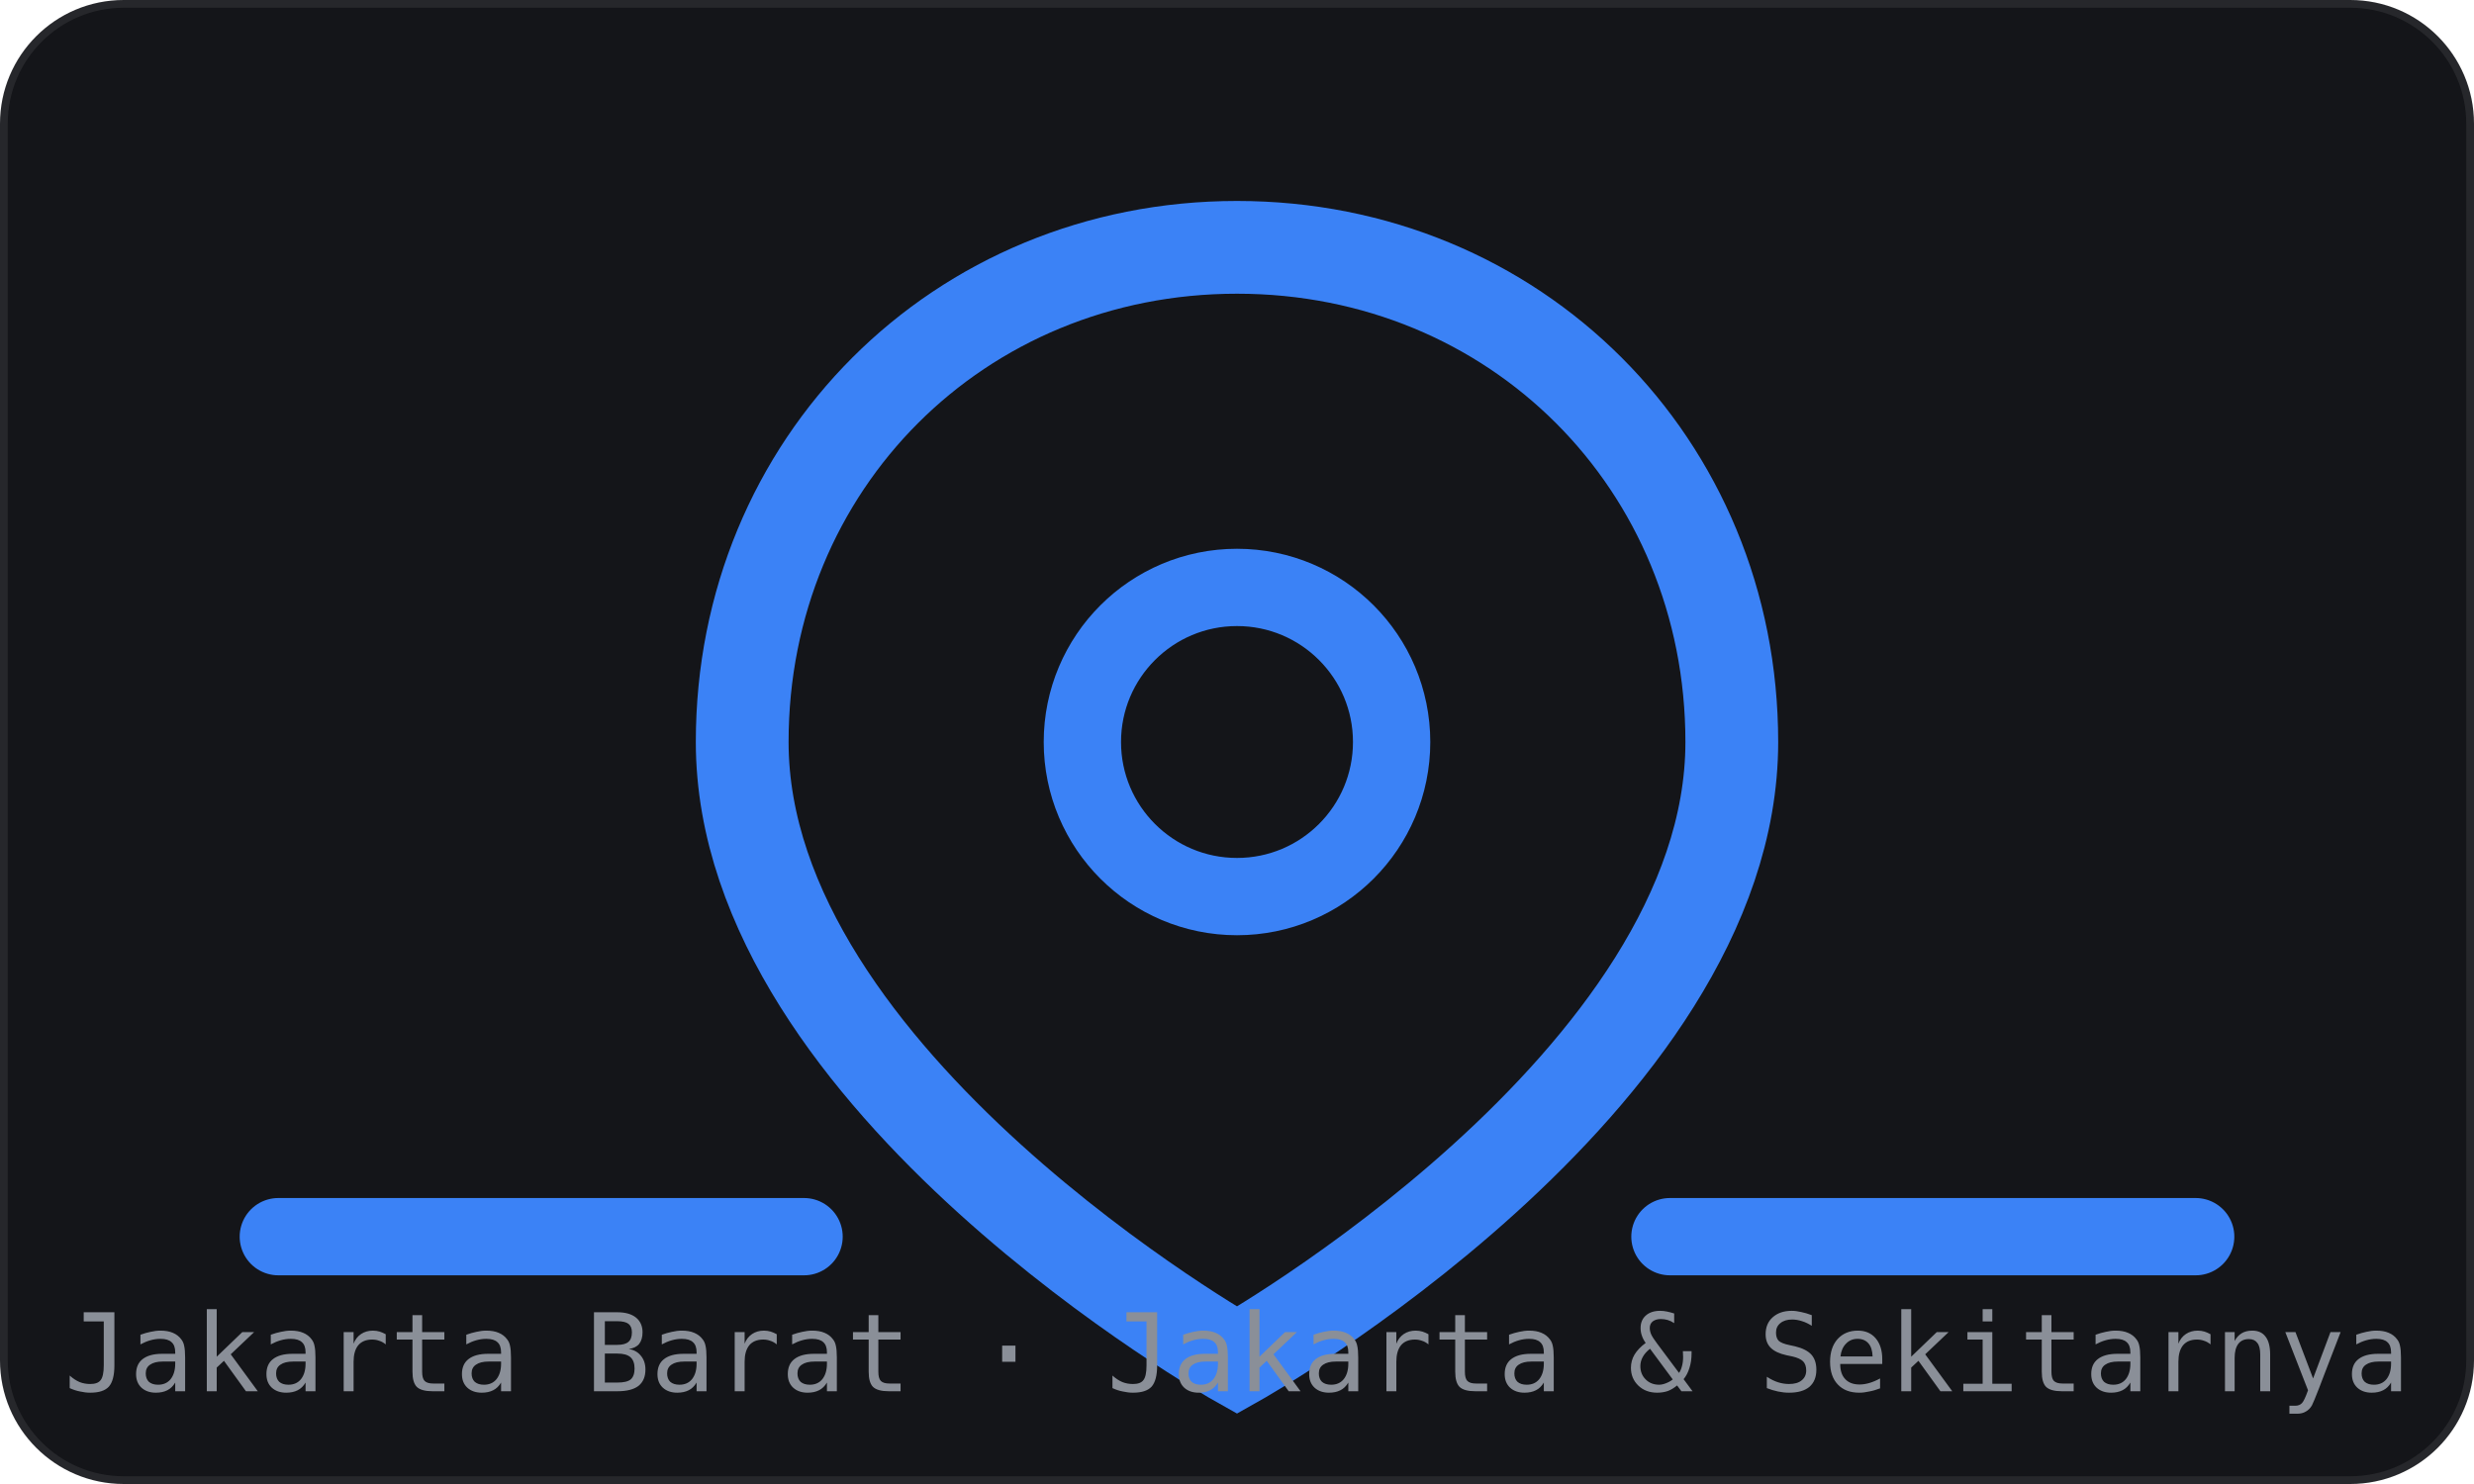
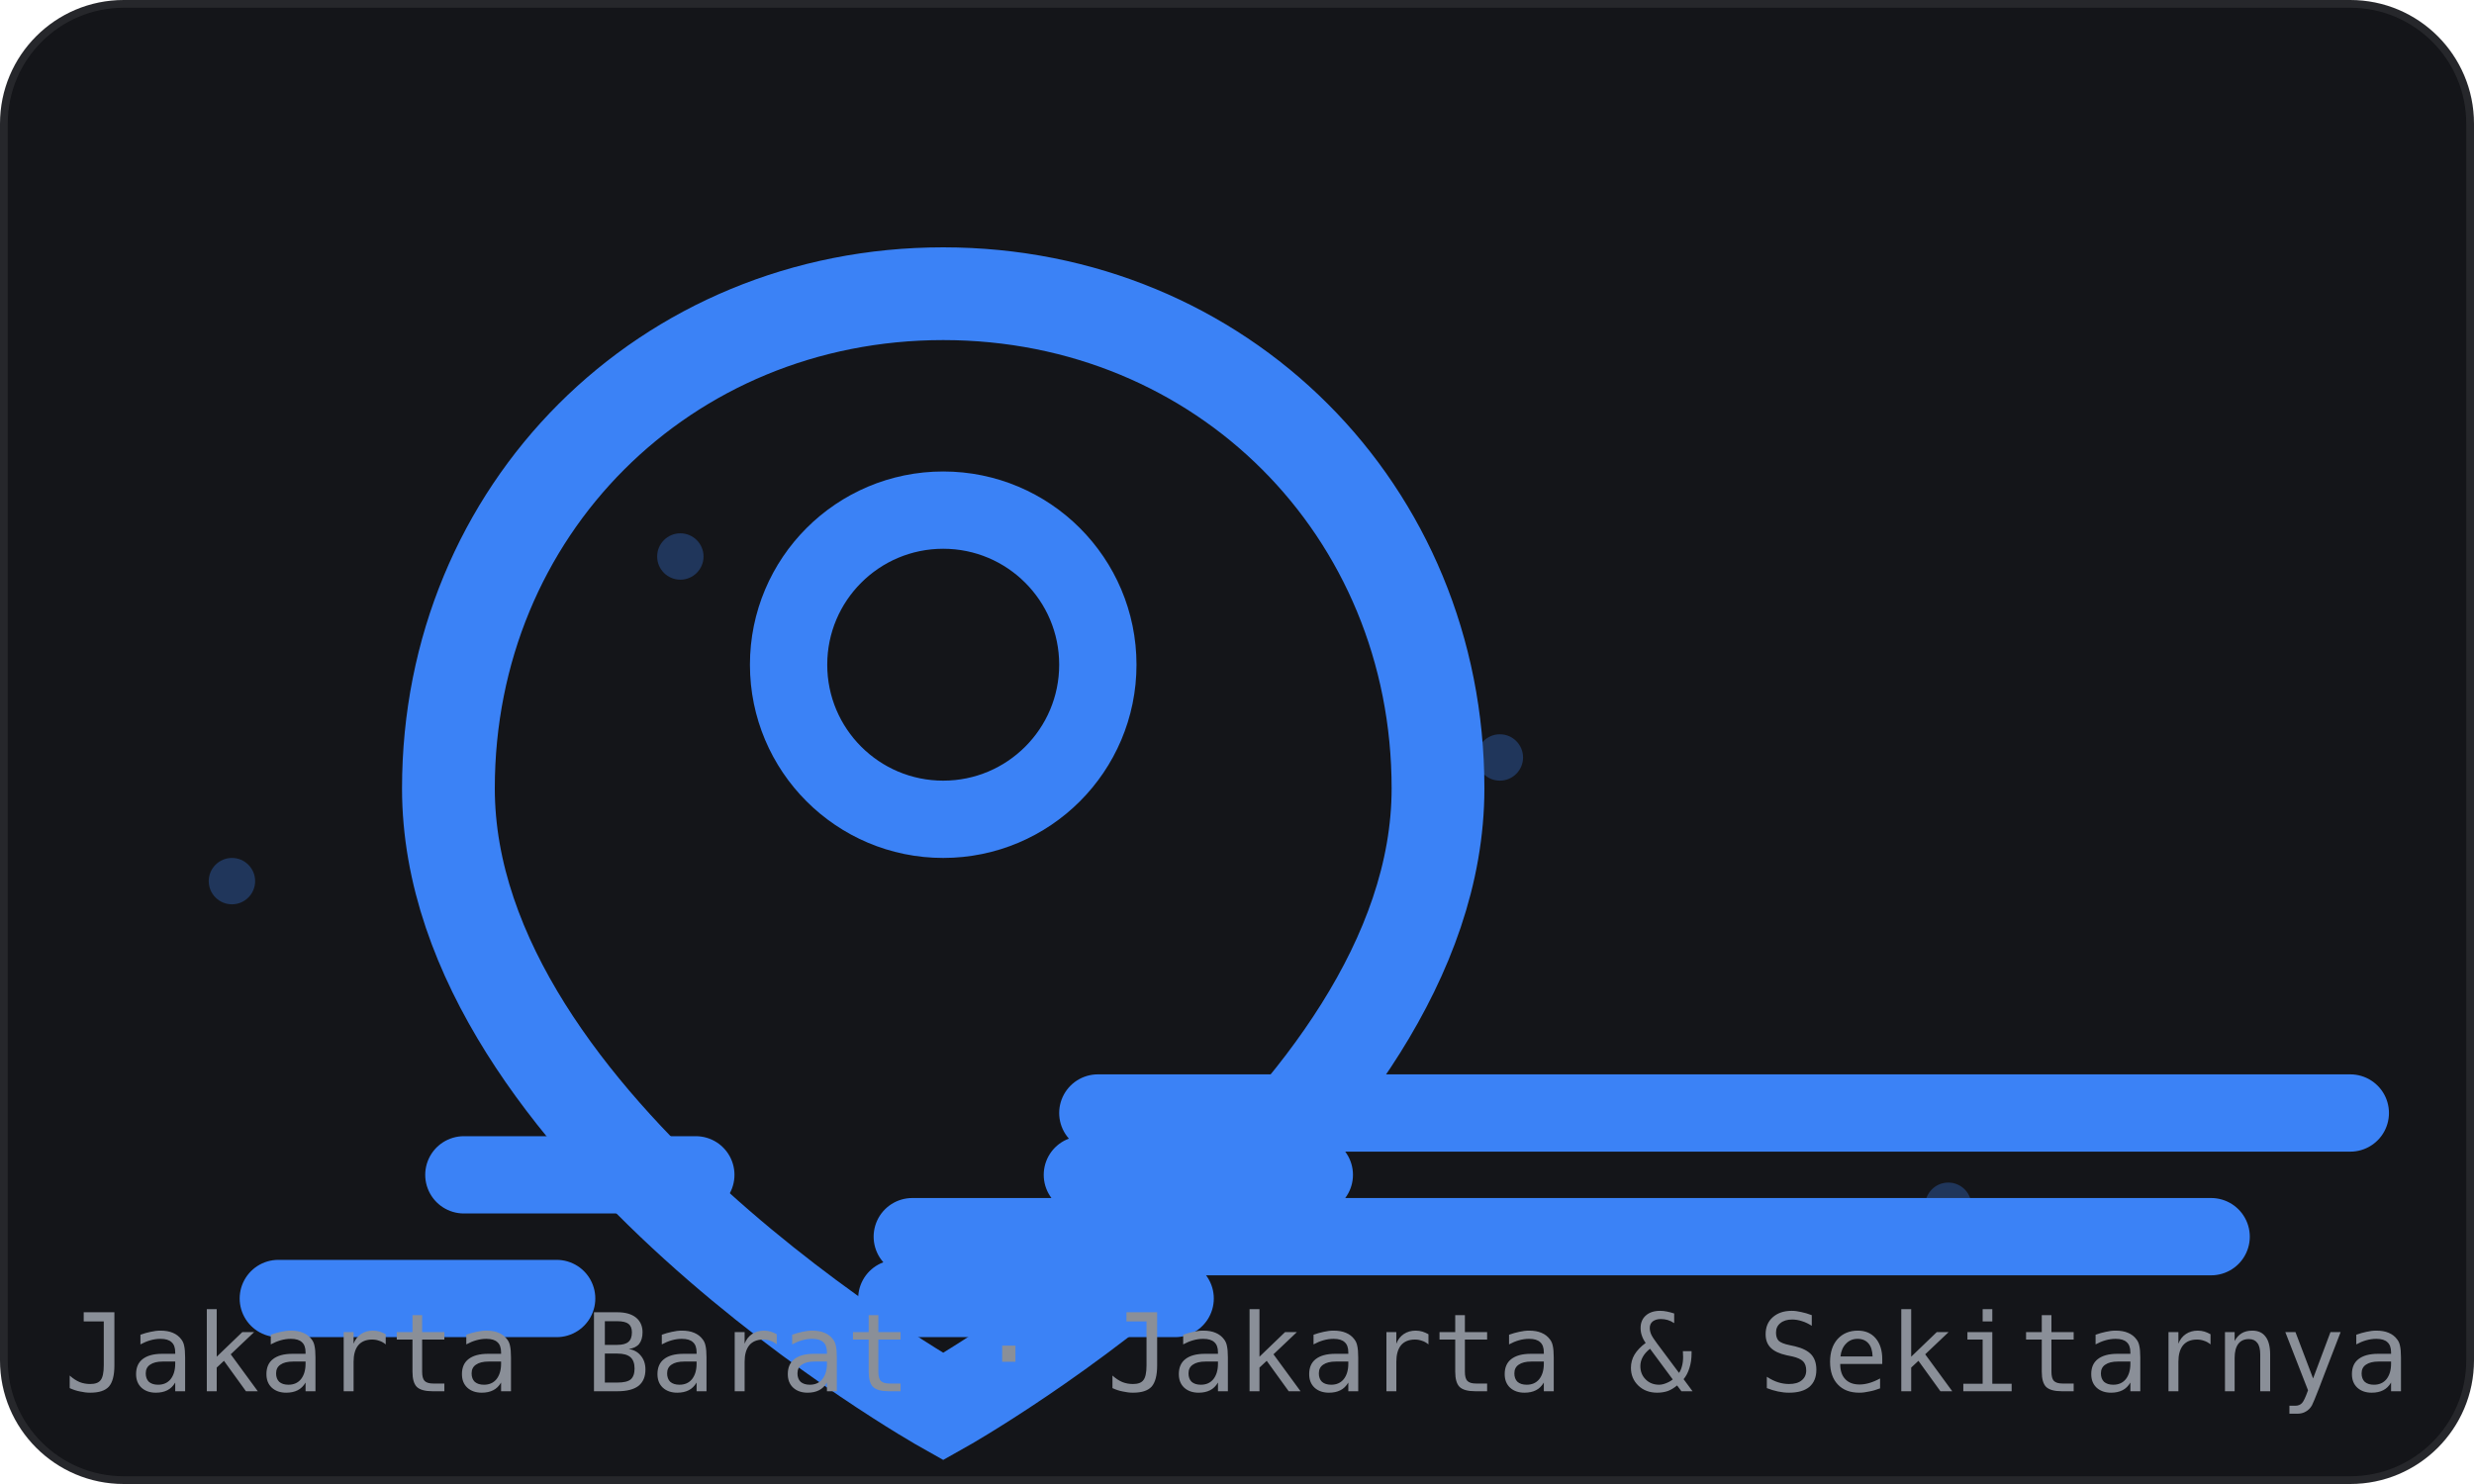
<svg xmlns="http://www.w3.org/2000/svg" viewBox="0 0 160 96" role="img">
  <rect width="160" height="96" rx="8" fill="#141519" stroke="rgba(255,255,255,0.08)" />
-   <path d="M80 16c-18 0-32 14-32 32 0 22 32 40 32 40s32-18 32-40c0-18-14-32-32-32Z" fill="none" stroke="#3b82f6" stroke-width="6" />
-   <circle cx="80" cy="48" r="10" fill="none" stroke="#3b82f6" stroke-width="5" />
-   <path d="M18 80h34m56 0h34" stroke="#3b82f6" stroke-width="5" stroke-linecap="round" />
+   <circle cx="97" cy="49" r="1.5" fill="#3b82f6" opacity="0.3" />
+   <circle cx="126" cy="78" r="1.5" fill="#3b82f6" opacity="0.3" />
+   <circle cx="15" cy="57" r="1.5" fill="#3b82f6" opacity="0.3" />
+   <circle cx="44" cy="36" r="1.5" fill="#3b82f6" opacity="0.3" />
+   <path d="M61 19c-18 0-32 14-32 32 0 22 32 40 32 40s32-18 32-40c0-18-14-32-32-32Z" fill="none" stroke="#3b82f6" stroke-width="6" />
+   <circle cx="61" cy="43" r="10" fill="none" stroke="#3b82f6" stroke-width="5" />
+   <path d="M71 72h41m-1 0h41 M30 76h15m25 0h15 M59 80h44m-4 0h44 M18 84h18m22 0h18 " stroke="#3b82f6" stroke-width="5" stroke-linecap="round" />
  <text x="80" y="90" font-family="monospace" font-size="7" fill="#8a8f98" text-anchor="middle">Jakarta Barat · Jakarta &amp; Sekitarnya</text>
</svg>
